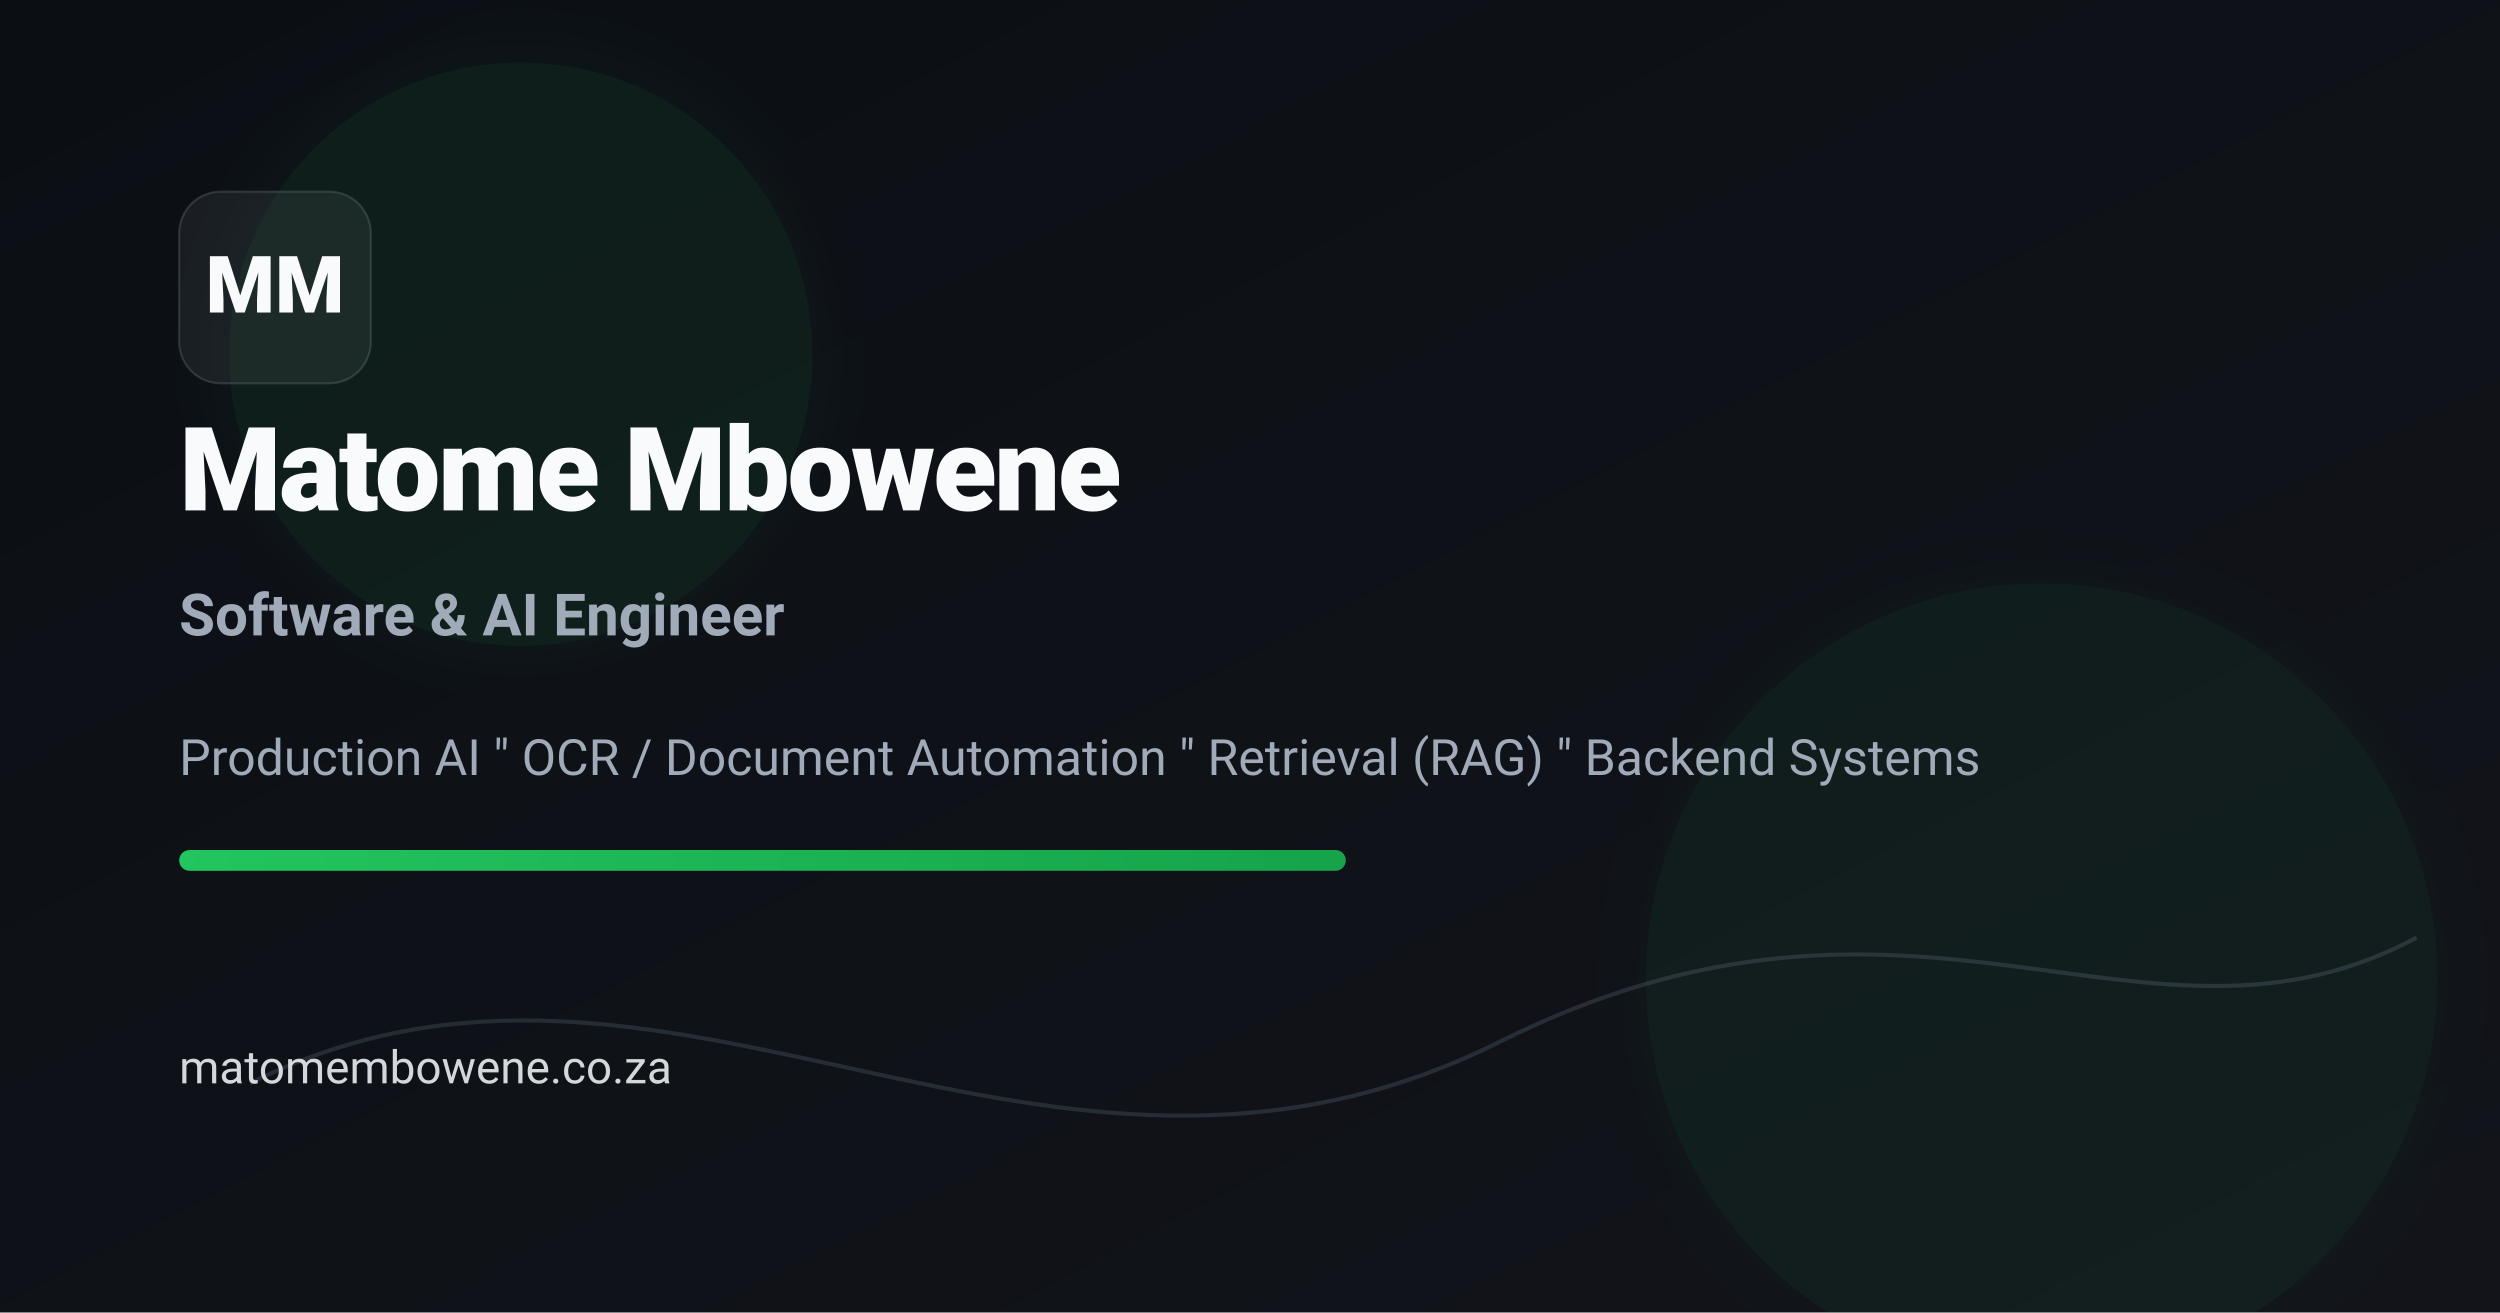
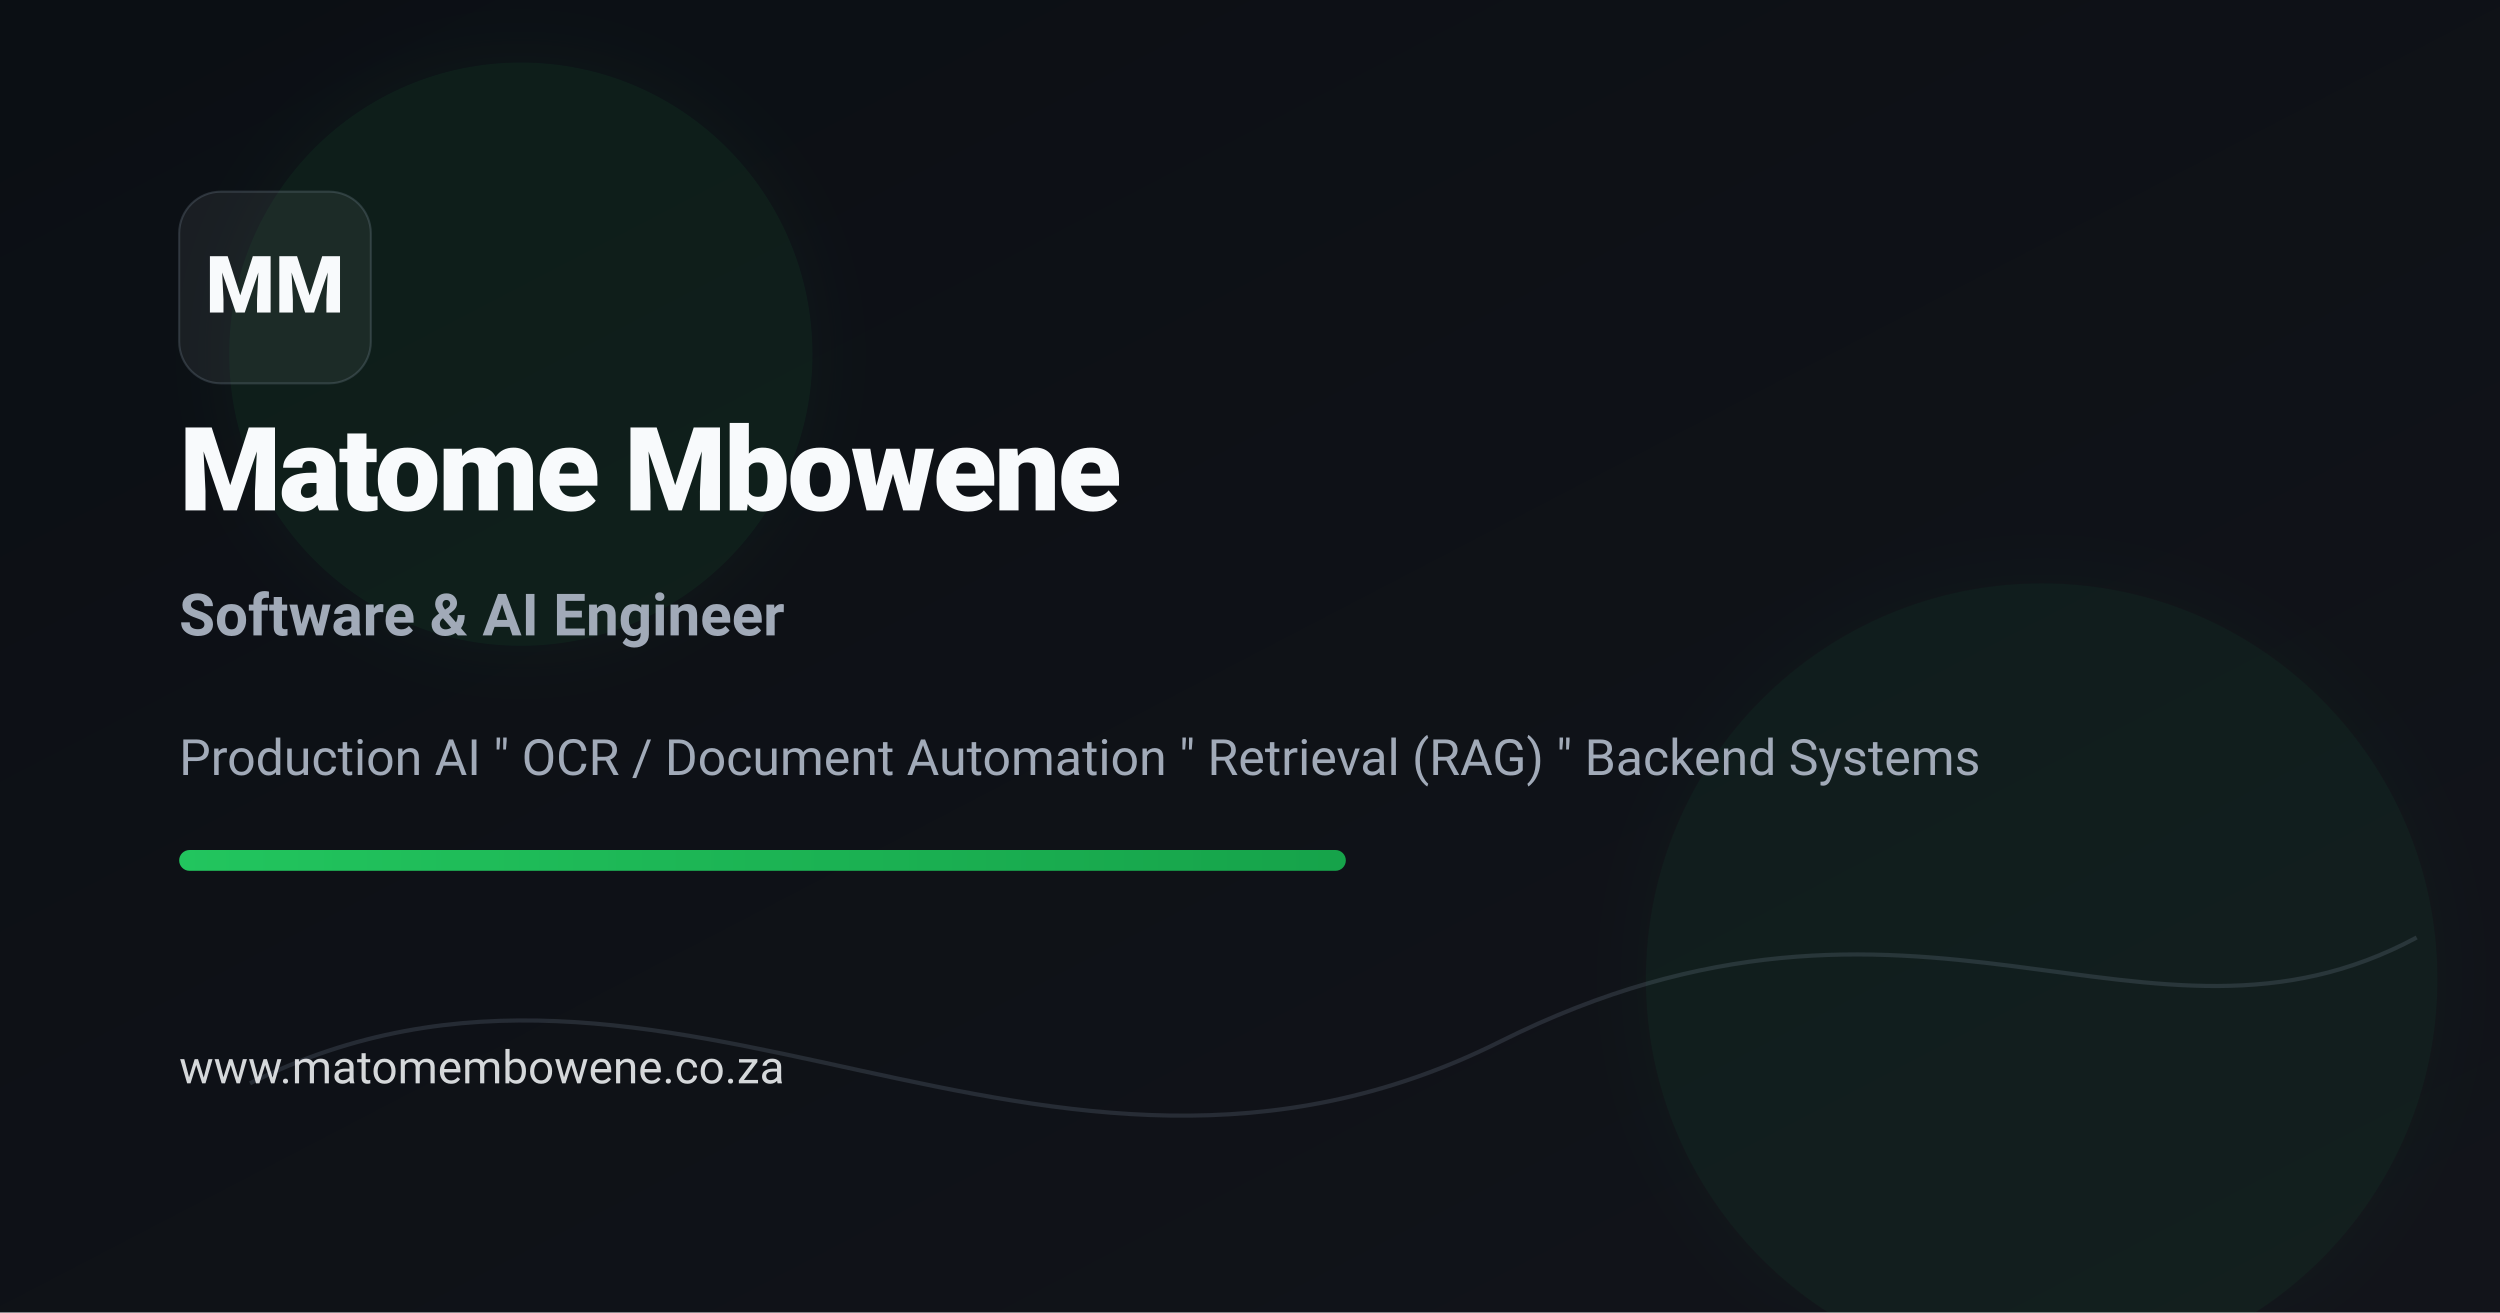
<svg xmlns="http://www.w3.org/2000/svg" width="1200" height="630" viewBox="0 0 1200 630">
  <defs>
    <linearGradient id="bg" x1="0" y1="0" x2="1" y2="1">
      <stop offset="0" stop-color="#0b0f14" />
      <stop offset="1" stop-color="#12141a" />
    </linearGradient>
    <linearGradient id="accent" x1="0" y1="0" x2="1" y2="0">
      <stop offset="0" stop-color="#22c55e" />
      <stop offset="1" stop-color="#16a34a" />
    </linearGradient>
    <filter id="soft" x="-20%" y="-20%" width="140%" height="140%">
      <feGaussianBlur stdDeviation="18" result="b" />
      <feColorMatrix in="b" type="matrix" values="         1 0 0 0 0         0 1 0 0 0         0 0 1 0 0         0 0 0 0.55 0" result="s" />
      <feMerge>
        <feMergeNode in="s" />
        <feMergeNode in="SourceGraphic" />
      </feMerge>
    </filter>
  </defs>
  <rect width="1200" height="630" fill="url(#bg)" />
  <circle cx="250" cy="170" r="140" fill="#22c55e" opacity="0.08" filter="url(#soft)" />
  <circle cx="980" cy="470" r="190" fill="#22c55e" opacity="0.06" filter="url(#soft)" />
  <path d="M120 520 C 320 420, 500 610, 720 500 C 920 400, 1030 520, 1160 450" fill="none" stroke="rgba(148,163,184,0.18)" stroke-width="2" />
  <g transform="translate(86 92)">
    <rect x="0" y="0" width="92" height="92" rx="20" fill="rgba(255,255,255,0.06)" stroke="rgba(148,163,184,0.22)" />
    <text x="46" y="58" text-anchor="middle" font-family="-apple-system,BlinkMacSystemFont,Segoe UI,Roboto,Arial,sans-serif" font-size="38" font-weight="800" fill="#f8fafc">MM</text>
  </g>
  <text x="86" y="245" font-family="-apple-system,BlinkMacSystemFont,Segoe UI,Roboto,Arial,sans-serif" font-size="56" font-weight="800" fill="#f8fafc" letter-spacing="-0.02em">Matome Mbowene</text>
  <text x="86" y="305" font-family="-apple-system,BlinkMacSystemFont,Segoe UI,Roboto,Arial,sans-serif" font-size="28" font-weight="650" fill="#a1aab8">Software &amp; AI Engineer</text>
  <text x="86" y="372" font-family="-apple-system,BlinkMacSystemFont,Segoe UI,Roboto,Arial,sans-serif" font-size="24" fill="#a1aab8">Production AI " OCR / Document Automation " Retrieval (RAG) " Backend Systems</text>
  <rect x="86" y="408" width="560" height="10" rx="5" fill="url(#accent)" />
-   <text x="86" y="520" font-family="-apple-system,BlinkMacSystemFont,Segoe UI,Roboto,Arial,sans-serif" font-size="22" fill="rgba(248,250,252,0.85)">matomembowene.co.za</text>
+   <text x="86" y="520" font-family="-apple-system,BlinkMacSystemFont,Segoe UI,Roboto,Arial,sans-serif" font-size="22" fill="rgba(248,250,252,0.85)">www.matomembowene.co.za</text>
</svg>
